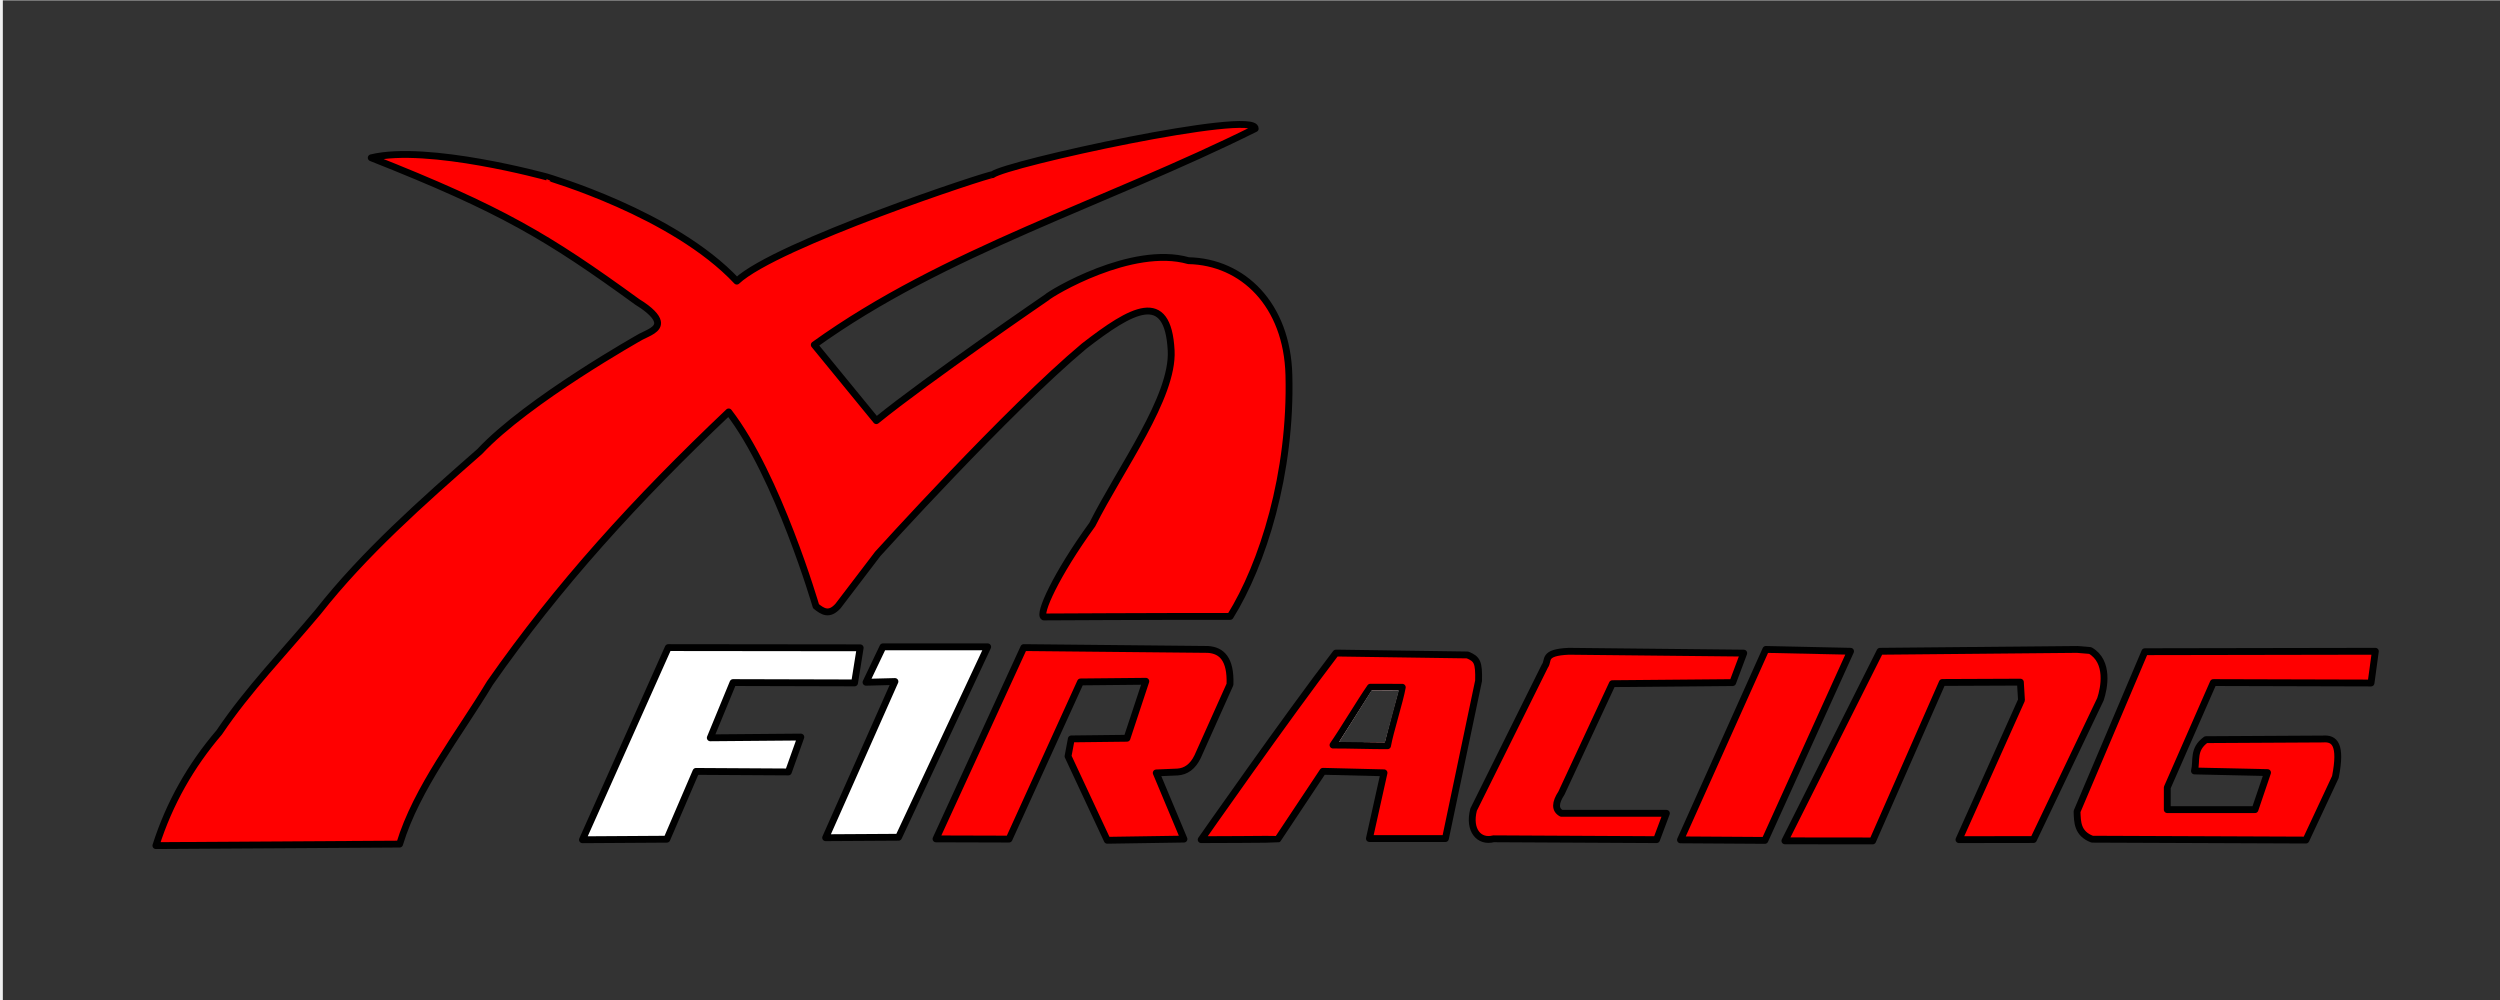
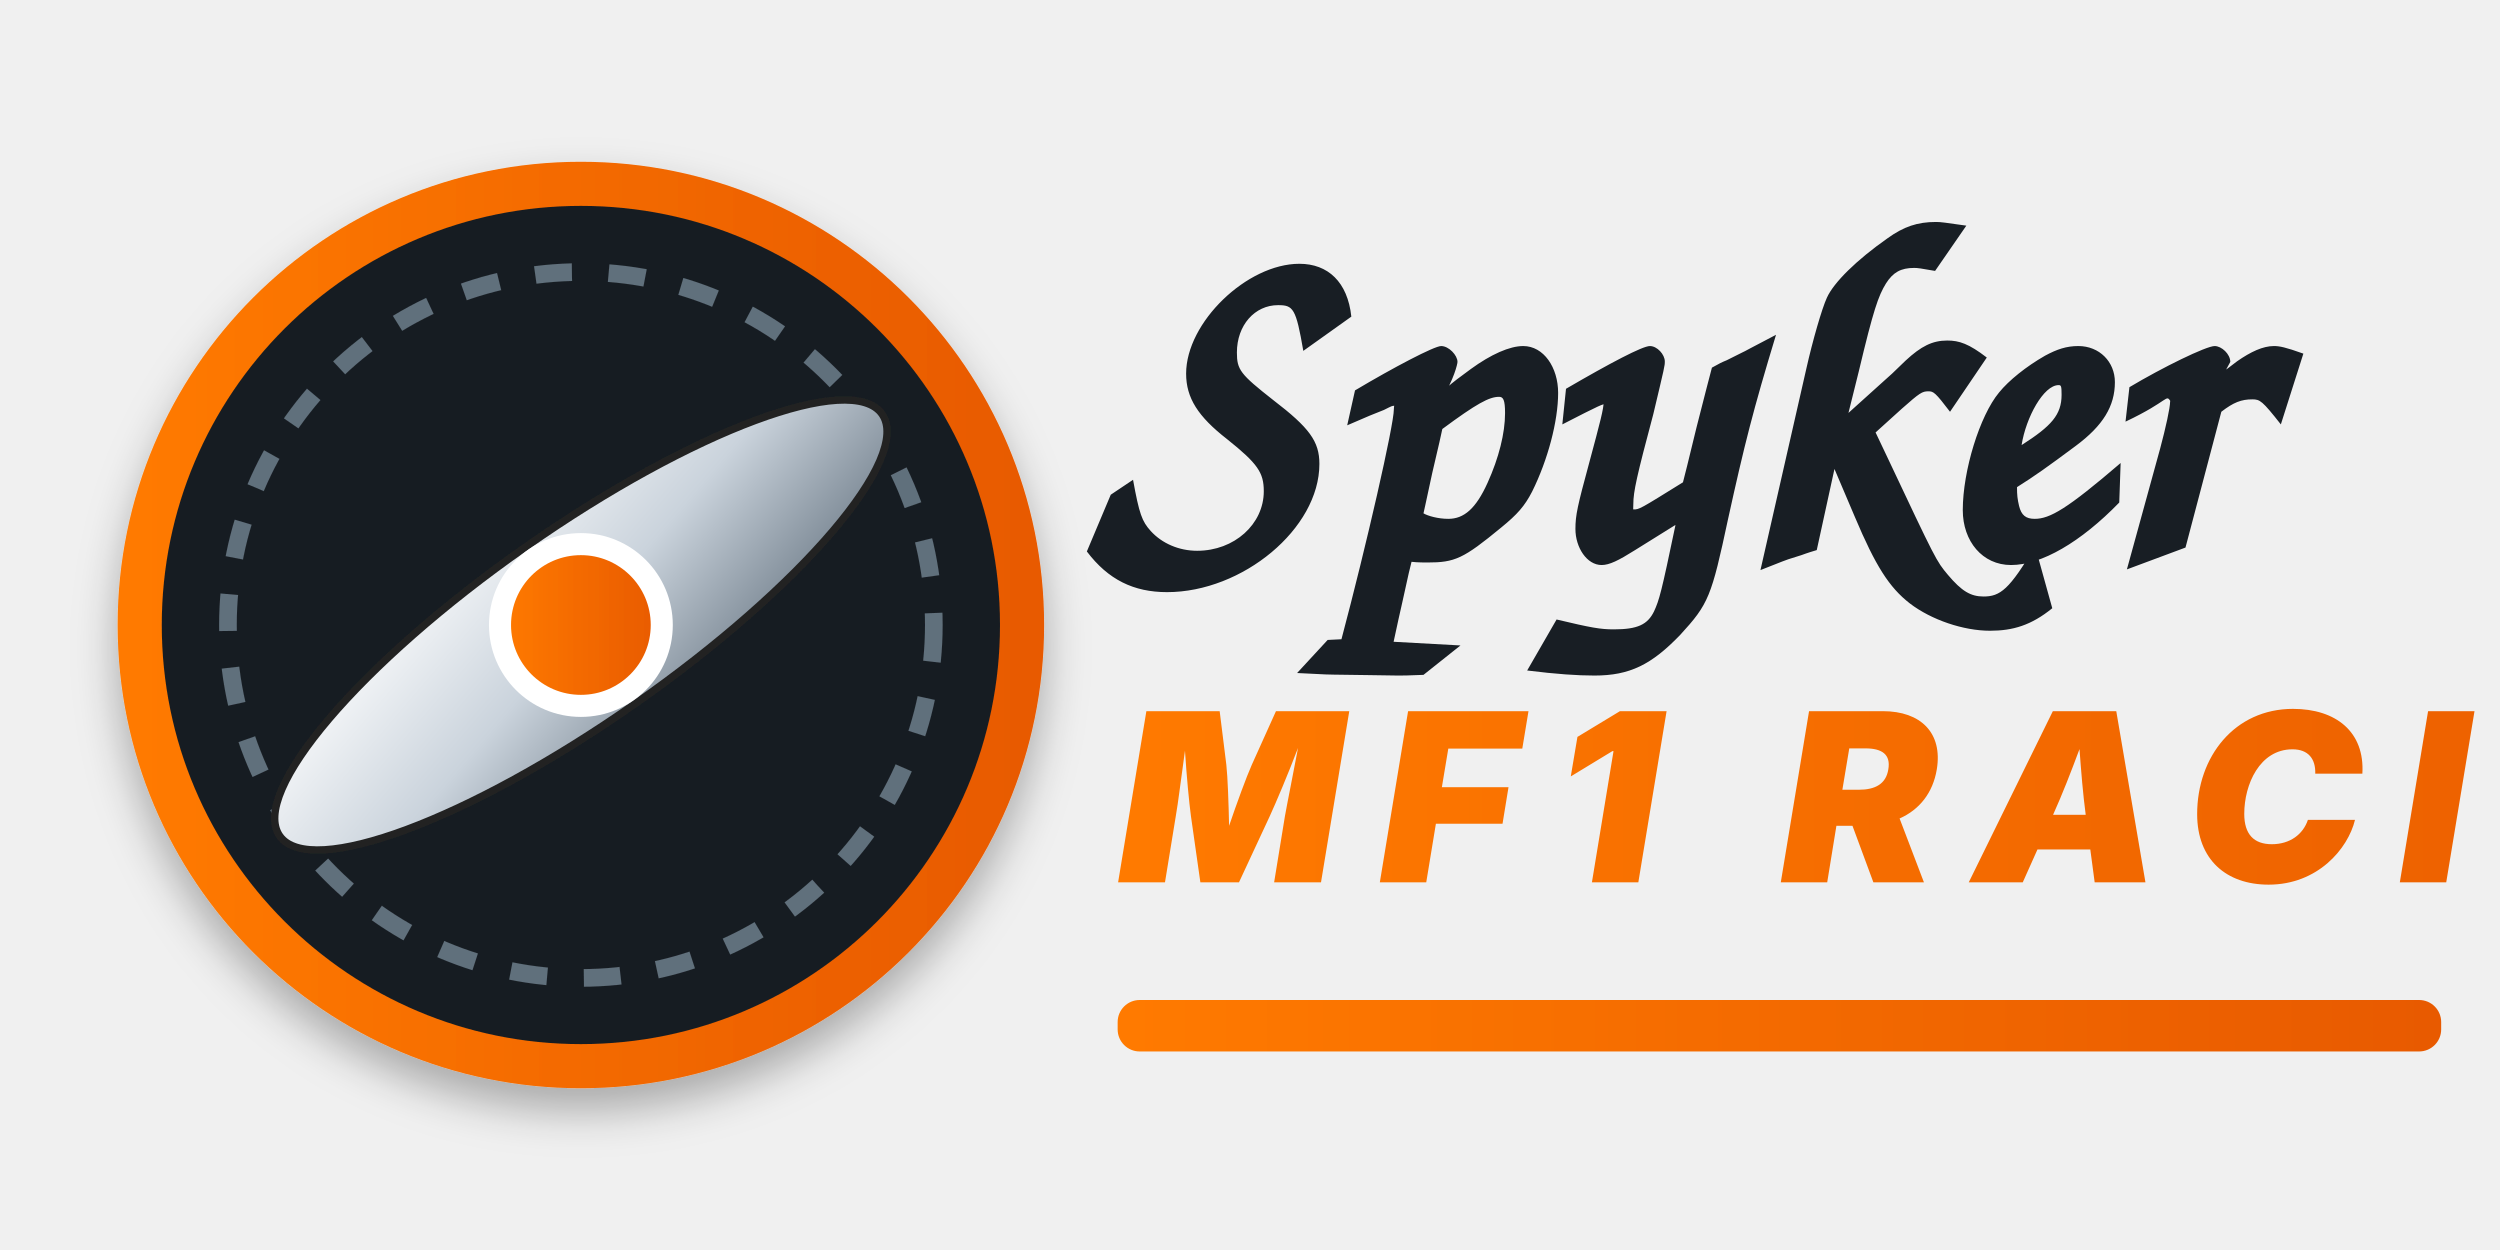
- <svg xmlns="http://www.w3.org/2000/svg" xmlns:ns1="http://www.openswatchbook.org/uri/2009/osb" xmlns:xlink="http://www.w3.org/1999/xlink" version="1.1" width="365" height="146" id="svg2985" viewBox="0 0 365 146">
-   <defs id="defs2989">
-     <linearGradient id="linearGradient5475" ns1:paint="solid">
-       <stop style="stop-color:#000000;stop-opacity:0;" offset="0" id="stop5477" />
+ <svg xmlns="http://www.w3.org/2000/svg" viewBox="0 0 170 85" width="170" height="85">
+   <defs>
+     <linearGradient id="smf1Orange" x1="0%" y1="0%" x2="100%" y2="0%">
+       <stop offset="0%" stop-color="#FF7A00" />
+       <stop offset="100%" stop-color="#E85A00" />
    </linearGradient>
-     <marker refX="0" refY="0" orient="auto" id="Arrow1Lstart" style="overflow:visible">
-       <path d="M 0,0 5,-5 -12.5,0 5,5 0,0 z" transform="matrix(0.8,0,0,0.8,10,0)" id="path5485" style="fill-rule:evenodd;stroke:#000000;stroke-width:1pt;marker-start:none" />
-     </marker>
-     <linearGradient xlink:href="#linearGradient5475" id="linearGradient5479" x1="190.945" y1="152.844" x2="202.666" y2="152.749" gradientUnits="userSpaceOnUse" gradientTransform="translate(5.322917,-49.42708)" />
+     <linearGradient id="smf1Chrome" x1="0%" y1="0%" x2="100%" y2="100%">
+       <stop offset="0%" stop-color="#FFFFFF" />
+       <stop offset="50%" stop-color="#CAD3DC" />
+       <stop offset="100%" stop-color="#677582" />
+     </linearGradient>
+     <filter id="smf1Drop" x="-10%" y="-10%" width="120%" height="120%">
+       <feDropShadow dx="0" dy="1.5" stdDeviation="1.5" flood-color="#000000" flood-opacity="0.3" />
+     </filter>
  </defs>
-   <g id="layer4" style="display:inline">
-     <rect style="fill:#333333;fill-opacity:1;fill-rule:evenodd;stroke:none" id="rect3901" width="365.76" height="146.76" x="0.415" y="0.052" ry="0" />
+   <g transform="translate(8, 11)" filter="url(#smf1Drop)">
+     <circle cx="31.5" cy="31.5" r="30" fill="#181E24" stroke="url(#smf1Orange)" stroke-width="3" />
+     <circle cx="31.5" cy="31.5" r="24" fill="none" stroke="#606F7B" stroke-width="1.2" stroke-dasharray="2.5,2.5" />
+     <ellipse cx="31.5" cy="31.5" rx="25" ry="6.5" transform="rotate(-35, 31.5, 31.5)" fill="url(#smf1Chrome)" stroke="#222" stroke-width="0.5" />
+     <circle cx="31.5" cy="31.5" r="5.5" fill="url(#smf1Orange)" stroke="#FFFFFF" stroke-width="1.5" />
  </g>
-   <g id="layer2" style="display:inline;">
-     <path d="m 97.564,94.548 -12.526,28.055 12.321,-0.079 4.254,-9.898 13.489,0.079 1.819,-5.095 -13.22,0.111 3.321,-8.065 17.745,0.048 0.82,-5.124 z" id="path2997" style="fill:#ffffff;stroke:#000000;stroke-width:1px;stroke-linecap:butt;stroke-linejoin:round;stroke-opacity:1" />
-     <path d="m 128.909,94.436 -2.47,5.175 4.223,-0.111 -10.12,22.805 10.644,-0.064 13.016,-27.804 z" id="path2999" style="fill:#ffffff;stroke:#000000;stroke-width:1px;stroke-linecap:butt;stroke-linejoin:round;stroke-opacity:1" />
-     <path d="m 24.823,121.432 c 0.084,-0.218 1.949,-3.464 4.145,-7.213 3.801,-6.489 4.331,-7.242 11.016,-15.667 l 7.024,-8.851 11.645,-11.598 11.645,-11.598 13.98,-9.877 c 7.689,-5.432 14.041,-9.935 14.115,-10.007 0.206,-0.199 -4.103,-4.13 -7.259,-6.622 -7.674,-6.06 -16.514,-11.025 -27.154,-15.253 -1.405,-0.558 -2.407,-1.022 -2.227,-1.031 0.18,-0.009 2.357,0.292 4.839,0.669 13.696,2.078 14.417,2.251 20.778,4.981 7.097,3.045 14.437,7.376 18.074,10.663 0.927,0.838 1.951,1.756 2.275,2.039 0.588,0.515 0.589,0.515 6.184,-2.71 12.094,-6.971 19.319,-9.941 32.211,-13.24 9.21,-2.357 30.975,-6.367 30.245,-5.572 -0.074,0.081 -1.949,0.833 -4.167,1.673 -17.321,6.557 -32.818,13.622 -43.058,19.63 -4.325,2.538 -12.19,7.675 -12.19,7.962 0,0.097 2.196,2.822 4.88,6.054 2.684,3.232 5.171,6.226 5.525,6.653 0.552,0.664 0.73,0.734 1.236,0.486 0.325,-0.16 3.371,-2.601 6.769,-5.425 8.626,-7.169 11.38,-9.07 18.55,-12.803 7.414,-3.861 11.59,-5.13 17.75,-5.396 5.714,-0.246 7.919,0.421 10.779,3.26 1.981,1.967 3.329,4.597 4.304,8.4 0.845,3.296 0.844,3.634 -0.019,10.029 -1.266,9.378 -2.747,16.171 -5.028,23.054 l -1.359,4.1 -7.565,-5.3e-4 c -4.161,-2.7e-4 -10.177,-0.08 -13.37,-0.176 l -5.805,-0.175 2.328,-3.194 c 5.837,-8.007 11.254,-18.587 15.023,-29.338 0.938,-2.677 1.113,-3.502 1.108,-5.243 -0.017,-5.935 -3.326,-6.866 -10.858,-3.056 -2.385,1.206 -3.566,2.04 -6.318,4.462 -5.514,4.851 -13.486,13.032 -24.336,24.971 -5.609,6.172 -10.275,11.129 -10.37,11.015 -0.095,-0.114 -0.748,-2.203 -1.451,-4.643 -2.89,-10.028 -6.286,-17.547 -10.609,-23.491 l -1.345,-1.849 -5.425,5.344 C 89.963,74.056 80.293,85.069 72.806,95.347 67.373,102.805 60.247,115.596 58.862,120.374 l -0.319,1.1 -8.483,0.177 c -4.666,0.098 -12.287,0.177 -16.936,0.177 -7.34,0 -8.434,-0.052 -8.301,-0.397 z" id="path3001" style="fill:none" />
-     <path d="m 86.877,121.584 c 0.049,-0.135 2.63,-6.139 5.735,-13.342 l 5.646,-13.097 13.016,0.168 c 7.159,0.092 13.056,0.207 13.104,0.256 0.049,0.049 -0.242,0.836 -0.645,1.748 l -0.734,1.66 -8.491,0 -8.491,0 -1.797,4.506 c -0.988,2.479 -1.797,4.577 -1.797,4.663 0,0.086 3.038,0.229 6.751,0.318 3.713,0.089 6.815,0.226 6.894,0.305 0.079,0.079 -0.031,0.6 -0.245,1.158 l -0.389,1.014 -7.13,-0.07 -7.13,-0.07 -2.123,5.343 -2.123,5.343 -2.562,0.17 c -3.743,0.248 -7.595,0.211 -7.491,-0.073 z" id="path3003" style="fill:none" />
-     <path d="m 86.877,121.584 c 0.049,-0.135 2.63,-6.139 5.735,-13.342 l 5.646,-13.097 13.016,0.168 c 7.159,0.092 13.056,0.207 13.104,0.256 0.049,0.049 -0.242,0.836 -0.645,1.748 l -0.734,1.66 -8.491,0 -8.491,0 -1.797,4.506 c -0.988,2.479 -1.797,4.577 -1.797,4.663 0,0.086 3.038,0.229 6.751,0.318 3.713,0.089 6.815,0.226 6.894,0.305 0.079,0.079 -0.031,0.6 -0.245,1.158 l -0.389,1.014 -7.13,-0.07 -7.13,-0.07 -2.123,5.343 -2.123,5.343 -2.562,0.17 c -3.743,0.248 -7.595,0.211 -7.491,-0.073 z" id="path3005" style="fill:none" />
-     <path d="m 123.348,121.316 -1.258,-0.159 5.358,-11.108 c 2.947,-6.109 5.358,-11.221 5.358,-11.359 0,-0.138 -0.756,-0.253 -1.68,-0.255 -2.098,-0.005 -2.401,-0.178 -2.123,-1.217 l 0.213,-0.796 6.781,-0.072 c 6.406,-0.068 6.768,-0.046 6.546,0.403 -0.129,0.261 -2.826,5.949 -5.994,12.64 l -5.759,12.165 -3.092,-0.042 c -1.7,-0.023 -3.658,-0.114 -4.349,-0.201 z" id="path3007" style="fill:none" />
-     <path d="m 149.468,94.548 -12.811,27.929 10.66,0.031 10.438,-22.946 9.535,-0.095 -2.752,8.318 -8.129,0.095 -0.475,2.535 5.727,12.266 11.198,-0.174 -4.048,-9.661 3.106,-0.132 c 1.221,-0.081 2.222,-0.769 2.936,-2.244 l 4.726,-10.546 c 0.128,-3.709 -1.211,-4.972 -3.226,-5.108 z" id="path3779" style="fill:#ff0000;stroke:#000000;stroke-width:1px;stroke-linecap:butt;stroke-linejoin:round;stroke-opacity:1" />
-     <path d="m 195.71,95.355 18.55,0.269 c 1.428,0.583 1.673,1.089 1.613,3.764 l -4.841,23.042 -11.099,-0.003 2.133,-9.595 -8.92,-0.221 -6.579,9.898 c -0.081,0.037 -11.042,0.089 -11.197,0.08 0,0 12.477,-17.845 19.665,-27.234 z" id="path3781" style="fill:#ff0000;fill-opacity:1;fill-rule:evenodd;stroke:#000000;stroke-width:1px;stroke-linecap:butt;stroke-linejoin:round;stroke-opacity:1" />
-     <g transform="translate(-2.64604,46.36816)" id="g4034">
-       <g id="g4037" style="fill:none" />
-     </g>
-     <path d="m 254.587,95.355 -1.613,4.302 -17.57,0.159 -7.433,15.972 c -0.926,1.418 -0.975,2.426 -1e-5,2.957 l 15.324,0 -1.439,3.844 -23.801,-0.126 c -2.087,0.548 -3.691,-1.22 -2.911,-4.255 l 10.408,-20.97 c 0.635,-0.823 -0.41,-1.982 3.495,-2.151 z" id="path3785" style="fill:#ff0000;stroke:#000000;stroke-width:1px;stroke-linecap:butt;stroke-linejoin:round;stroke-opacity:1" />
-     <path d="M 257.814,94.817 245.35,122.62 l 12.321,0.079 12.51,-27.613 z" id="path3787" style="fill:#ff0000;stroke:#000000;stroke-width:1px;stroke-linecap:butt;stroke-linejoin:round;stroke-opacity:1" />
-     <path d="m 274.482,95.086 -13.888,27.676 12.812,0.015 10.169,-23.136 11.402,-0.048 0.157,2.625 -9.126,20.37 10.88,-0.016 9.775,-20.479 c 0.549,-1.613 1.312,-5.505 -1.49,-7.118 l -1.925,-0.159 z" id="path3789" style="fill:#ff0000;stroke:#000000;stroke-width:1px;stroke-linecap:butt;stroke-linejoin:round;stroke-opacity:1" />
-     <path d="m 346.802,95.086 -0.633,4.634 -23.026,-0.064 -6.721,15.324 0,3.226 12.807,0 1.833,-5.407 -10.672,-0.238 c 0.383,-1.537 -0.292,-3.149 1.678,-4.572 l 17.064,-0.095 c 1.711,-0.137 2.771,0.765 1.833,5.555 l -4.302,9.202 -31.201,-0.128 c -2.186,-0.825 -2.158,-2.514 -2.213,-4.049 l 9.898,-23.327 z" id="path3791" style="fill:#ff0000;stroke:#000000;stroke-width:1px;stroke-linecap:butt;stroke-linejoin:round;stroke-opacity:1" />
-     <path d="m 146.785,110.537 c 0,-0.299 0.179,-0.538 0.403,-0.538 0.224,0 0.403,0.239 0.403,0.538 0,0.299 -0.179,0.538 -0.403,0.538 -0.224,0 -0.403,-0.239 -0.403,-0.538 z" id="path3793" style="fill:#ff0000" />
-     <path d="m 142.753,117.93 c 0,-0.762 0.102,-0.941 0.538,-0.941 0.299,0 0.538,-0.179 0.538,-0.403 0,-0.222 0.181,-0.403 0.403,-0.403 0.291,0 0.403,-0.299 0.403,-1.075 0,-0.777 -0.112,-1.075 -0.403,-1.075 -0.222,0 -0.403,-0.181 -0.403,-0.403 0,-0.323 0.407,-0.403 2.048,-0.403 1.992,0 2.043,0.016 1.886,0.605 -0.089,0.333 -0.164,1.18 -0.166,1.882 -0.003,0.954 -0.106,1.277 -0.407,1.277 -0.282,0 -0.403,0.284 -0.403,0.941 0,0.896 -0.045,0.941 -0.941,0.941 -0.657,0 -0.941,-0.122 -0.941,-0.403 0,-0.224 -0.239,-0.403 -0.538,-0.403 -0.299,0 -0.538,0.179 -0.538,0.403 0,0.224 -0.239,0.403 -0.538,0.403 -0.435,0 -0.538,-0.179 -0.538,-0.941 z" id="path3795" style="fill:#ff0000" />
-     <path d="m 150.818,109.596 c 0,-0.222 0.181,-0.403 0.403,-0.403 0.222,0 0.403,0.181 0.403,0.403 0,0.222 -0.181,0.403 -0.403,0.403 -0.222,0 -0.403,-0.181 -0.403,-0.403 z" id="path3797" style="fill:#ff0000" />
-     <path d="m 171.788,106.504 c 0,-0.435 -0.179,-0.538 -0.941,-0.538 l -0.941,0 0,-1.479 c 0,-1.299 0.065,-1.479 0.538,-1.479 0.358,0 0.538,0.179 0.538,0.538 0,0.299 0.179,0.538 0.403,0.538 0.224,0 0.403,-0.239 0.403,-0.538 0,-0.299 -0.179,-0.538 -0.403,-0.538 -0.633,0 -0.471,-0.726 0.202,-0.906 0.918,-0.246 1.008,-0.213 1.008,0.368 0,0.398 0.179,0.538 0.688,0.538 l 0.688,0 -0.104,-2.42 -0.104,-2.42 1.432,0 c 1.094,0 1.432,0.095 1.432,0.403 0,0.282 -0.284,0.403 -0.941,0.403 l -0.941,0 0,2.554 0,2.554 -0.912,0 c -0.739,0 -0.943,0.123 -1.074,0.646 -0.089,0.355 -0.087,1.021 0.004,1.479 0.144,0.722 0.091,0.833 -0.405,0.833 -0.392,0 -0.571,-0.169 -0.571,-0.538 z" id="path3801" style="fill:#ff0000" />
-     <path d="m 193.232,109.003 c 0.334,-0.064 0.818,-0.062 1.075,0.005 0.257,0.067 -0.017,0.12 -0.608,0.117 -0.591,-0.003 -0.802,-0.058 -0.467,-0.122 z" id="path3803" style="fill:#ff0000" />
-     <path d="m 206.738,114.048 c 0,-1.269 -0.089,-1.629 -0.403,-1.629 -0.222,0 -0.403,-0.193 -0.403,-0.428 0,-0.236 -0.242,-0.492 -0.538,-0.569 -0.606,-0.158 -0.741,-0.884 -0.164,-0.884 0.214,0 0.449,-0.402 0.55,-0.941 0.24,-1.277 0.959,-1.277 0.959,0 0,0.657 -0.122,0.941 -0.403,0.941 -0.222,0 -0.403,0.181 -0.403,0.403 0,0.222 0.181,0.403 0.403,0.403 0.222,0 0.403,-0.181 0.403,-0.403 0,-0.224 0.239,-0.403 0.538,-0.403 0.432,0 0.538,0.179 0.538,0.91 0,0.692 0.132,0.944 0.552,1.054 0.484,0.127 0.542,0.321 0.47,1.577 l -0.082,1.433 -1.008,0.083 -1.008,0.083 0,-1.629 z" id="path3805" style="fill:#ff0000" />
-     <path d="m 206.738,114.182 c 0,-1.405 -0.078,-1.604 -0.954,-2.43 -0.626,-0.591 -0.848,-0.965 -0.645,-1.09 0.17,-0.105 0.49,-0.624 0.711,-1.153 0.344,-0.823 0.439,-0.895 0.661,-0.499 0.285,0.51 0.066,1.527 -0.33,1.527 -0.138,0 -0.251,0.181 -0.251,0.403 0,0.222 0.169,0.403 0.375,0.403 0.206,0 0.444,-0.181 0.529,-0.403 0.245,-0.639 0.683,-0.47 0.875,0.336 0.097,0.407 0.369,0.961 0.605,1.232 0.388,0.445 0.57,2.423 0.252,2.741 -0.067,0.067 -0.505,0.198 -0.975,0.292 l -0.854,0.171 0,-1.53 z" id="path3807" style="fill:#ff0000" />
-     <path d="m 206.738,105.026 c 0,-0.224 0.239,-0.403 0.538,-0.403 0.299,0 0.538,0.179 0.538,0.403 0,0.224 -0.239,0.403 -0.538,0.403 -0.299,0 -0.538,-0.179 -0.538,-0.403 z" id="path3811" style="fill:#ff0000" />
-     <path d="m 209.965,105.563 c 0,-0.657 0.122,-0.941 0.403,-0.941 0.282,0 0.403,0.284 0.403,0.941 0,0.657 -0.122,0.941 -0.403,0.941 -0.282,0 -0.403,-0.284 -0.403,-0.941 z" id="path3813" style="fill:#ff0000" />
-     <path d="m 208.133,111.966 c -0.176,-0.323 -0.32,-0.777 -0.32,-1.008 0,-0.242 -0.229,-0.421 -0.538,-0.421 -0.358,0 -0.538,-0.179 -0.538,-0.538 0,-0.358 0.179,-0.538 0.538,-0.538 0.473,0 0.538,-0.179 0.538,-1.479 0,-1.103 0.098,-1.479 0.385,-1.479 0.212,0 0.437,-0.272 0.501,-0.605 l 0.117,-0.605 0.037,0.605 c 0.02,0.333 0.203,0.605 0.406,0.605 0.369,0 0.706,1.108 0.706,2.319 0,0.388 0.158,0.639 0.403,0.639 0.282,0 0.403,0.284 0.403,0.941 0,0.762 -0.102,0.941 -0.538,0.941 -0.435,0 -0.538,-0.179 -0.538,-0.941 0,-1.27 -0.794,-1.334 -0.833,-0.067 -0.015,0.481 -0.113,1.176 -0.218,1.546 l -0.191,0.672 -0.32,-0.587 z" id="path3815" style="fill:#ff0000" />
-     <path d="m 185.5,113.763 c 0,-0.358 0.179,-0.538 0.538,-0.538 0.358,0 0.538,0.179 0.538,0.538 0,0.358 -0.179,0.538 -0.538,0.538 -0.358,0 -0.538,-0.179 -0.538,-0.538 z" id="path3817" style="fill:#ff0000" />
-     <path d="m 188.457,111.747 c 0,-0.224 0.239,-0.403 0.538,-0.403 0.299,0 0.538,0.179 0.538,0.403 0,0.224 -0.239,0.403 -0.538,0.403 -0.299,0 -0.538,-0.179 -0.538,-0.403 z" id="path3819" style="fill:#ff0000" />
-     <path d="m 194.64,107.714 c 0,-0.222 0.181,-0.403 0.403,-0.403 0.222,0 0.403,0.181 0.403,0.403 0,0.222 -0.181,0.403 -0.403,0.403 -0.222,0 -0.403,-0.181 -0.403,-0.403 z" id="path3821" style="fill:#ff0000" />
-     <path d="m 162.804,121.801 c -0.069,-0.207 -0.747,-3.159 -1.507,-6.559 -0.759,-3.401 -1.44,-6.395 -1.512,-6.654 -0.12,-0.43 0.157,-0.47 3.213,-0.47 l 3.345,0 1.258,-4.503 c 0.692,-2.477 1.32,-4.715 1.396,-4.974 0.129,-0.438 -0.267,-0.47 -5.729,-0.47 l -5.868,0 -5.24,11.86 -5.24,11.86 -4.112,-0.133 c -2.262,-0.073 -4.167,-0.188 -4.234,-0.254 -0.067,-0.067 2.449,-6.026 5.591,-13.243 l 5.713,-13.121 13.577,0.175 c 15.532,0.2 14.619,0.047 15.304,2.577 l 0.383,1.415 -2.932,5.884 -2.932,5.884 -2.895,0 c 0.005,0.011 -1.726,2.864 -0.74,5.504 1.185,2.785 2.101,5.117 2.037,5.182 -0.065,0.065 -2.06,0.185 -4.433,0.268 -3.554,0.123 -4.337,0.083 -4.441,-0.226 z" id="path3823" style="fill:none" />
-     <path d="M 22.76,123.459 58.343,123.238 c 2.495,-8.229 8.637,-15.954 13.177,-23.501 9.986,-14.297 21.303,-26.732 34.868,-39.598 7.177,9.288 12.746,28.367 12.746,28.367 0.949,0.754 1.909,1.435 3.23,-0.044 l 5.786,-7.592 c 0,0 18.991,-21.025 30.125,-30.331 6.947,-5.381 12.247,-8.415 12.715,0.645 0.35,6.785 -7.369,17.154 -11.512,25.399 -5.349,7.375 -7.873,13.059 -7.09,13.493 0,0 16.028,-0.093 27.22,-0.08 4.738,-7.612 8.945,-20.837 8.573,-35.237 -0.266,-10.304 -6.743,-16.533 -14.662,-16.701 -8.262,-2.355 -20.076,4.753 -20.682,5.359 0,0 -17.431,11.928 -24.894,17.998 l -9.059,-11.067 c 18.986,-13.651 42.481,-20.669 64.379,-31.567 0.172,-2.861 -36.42,5.143 -38.349,6.721 -0.335,-0.167 -31.601,10.148 -37.341,15.544 -9.294,-9.912 -27.674,-15.161 -27.685,-15.197 0,0 -17.424,-4.813 -25.689,-2.813 19.093,7.563 25.742,11.53 38.866,21.06 1.929,1.179 2.77,2.155 2.921,2.842 0.258,1.17 -1.394,1.68 -2.417,2.224 0,0 -16.528,9.263 -23.537,16.766 -8.448,7.416 -16.859,14.855 -23.571,23.386 -4.942,5.91 -10.242,11.352 -14.452,17.615 -4.119,4.806 -7.278,10.334 -9.25,16.529 z" id="path2995" style="fill:#ff0000;stroke:#000000;stroke-width:1px;stroke-linecap:butt;stroke-linejoin:round;stroke-opacity:1" />
-     <path d="m 162.803,121.799 c -0.069,-0.206 -0.743,-3.096 -1.497,-6.423 -0.754,-3.327 -1.439,-6.321 -1.523,-6.654 -0.151,-0.603 -0.141,-0.605 3.205,-0.605 l 3.357,0 1.341,-4.772 c 0.737,-2.625 1.29,-4.863 1.227,-4.974 -0.062,-0.111 -2.678,-0.202 -5.812,-0.202 l -5.698,0 -5.241,11.865 -5.241,11.865 -4.112,-0.137 c -2.262,-0.076 -4.167,-0.192 -4.233,-0.259 -0.067,-0.067 2.443,-6.009 5.577,-13.206 l 5.699,-13.085 6.355,0 c 3.495,0 9.671,0.081 13.723,0.179 l 7.368,0.179 0.702,0.702 c 0.455,0.455 0.767,1.139 0.888,1.945 0.179,1.194 0.071,1.475 -2.713,7.05 l -2.9,5.807 -2.893,0 c -1.591,0 -2.893,0.091 -2.892,0.202 5.4e-4,0.111 0.971,2.487 2.158,5.281 1.186,2.793 2.098,5.138 2.025,5.21 -0.072,0.072 -2.069,0.193 -4.437,0.269 -3.527,0.113 -4.328,0.07 -4.431,-0.237 l 0,0 z" id="path3825" style="fill:none" />
-     <path d="m 191.335,112.678 c 0,-0.459 0.02,-0.479 0.479,-0.479 0.459,0 0.477,0.018 0.437,0.437 -0.037,0.384 -0.095,0.442 -0.479,0.479 -0.419,0.04 -0.437,0.022 -0.437,-0.437 z" id="path3838" style="fill:#ff0000" />
-     <path d="m 191.335,107.225 0,-0.941 0.538,0 c 0.599,0 0.594,-0.015 0.451,1.176 -0.083,0.695 -0.092,0.706 -0.537,0.706 l -0.452,0 0,-0.941 z" id="path3840" style="fill:#ff0000" />
-     <path d="m 193.351,106.217 0,-1.008 0.47,0 0.47,0 0,1.008 0,1.008 -0.47,0 -0.47,0 0,-1.008 z" id="path3842" style="fill:#ff0000" />
-     <path d="m 191.335,105.679 c 0,-0.459 0.013,-0.47 0.538,-0.47 l 0.538,0 0,-1.008 0,-1.008 0.47,0 c 0.447,0 0.47,-0.024 0.47,-0.462 0,-0.437 0.027,-0.465 0.504,-0.504 0.277,-0.023 0.731,-0.02 1.008,0.006 0.474,0.045 0.504,0.075 0.504,0.504 0,0.432 0.025,0.456 0.47,0.456 0.447,0 0.47,0.023 0.47,0.465 l 0,0.465 -0.975,0.04 -0.975,0.04 -0.042,0.504 c -0.04,0.477 -0.067,0.504 -0.504,0.504 -0.439,0 -0.462,0.024 -0.462,0.47 l 0,0.47 -1.008,0 -1.008,0 0,-0.47 z" id="path3844" style="fill:#ff0000" />
-     <path d="m 197.384,101.647 c 0,-0.448 0.022,-0.47 0.47,-0.47 0.448,0 0.47,0.022 0.47,0.47 0,0.448 -0.022,0.47 -0.47,0.47 -0.448,0 -0.47,-0.022 -0.47,-0.47 z" id="path3846" style="fill:#ff0000" />
-   </g>
-   <g id="layer1" style="display:inline">
-     <path style="fill:url(#linearGradient5479);fill-opacity:1;fill-rule:evenodd;stroke:#000000;stroke-width:1px;stroke-linecap:butt;stroke-linejoin:round;stroke-opacity:1;marker-start:none" d="m 200.066,100.335 c -1.424,2.044 -4.025,6.398 -5.449,8.442 2.296,-0.011 5.668,0.112 7.965,0.101 0.358,-2.039 1.792,-6.497 2.151,-8.536 -1.231,0.006 -3.435,-0.013 -4.666,-0.007 z" id="path3783" />
-     <path style="fill:#ffffff;fill-opacity:1;stroke:#ffffff;stroke-width:1px;stroke-linecap:butt;stroke-linejoin:miter;stroke-opacity:1" d="m 196.437,107.809 5.345,0.056 0.941,-3.652 0.805,-2.913 -2.968,0.006 z" id="path5481" />
-     <path style="fill:#333333;fill-opacity:1;stroke:none" d="m 200.239,100.803 -4.737,7.521 6.697,0.083 2.044,-7.616 z" id="path3864" />
+   <g transform="translate(74, 0)">
+     <text x="0" y="38" font-family="'Brush Script MT', 'Segoe Script', cursive, sans-serif" font-size="32" font-weight="bold" fill="#181E24" letter-spacing="0.5">Spyker</text>
+     <text x="2" y="60" font-family="'Titillium Web', system-ui, -apple-system, 'Segoe UI', Arial Black, sans-serif" font-size="16" font-weight="900" font-style="italic" fill="url(#smf1Orange)" letter-spacing="2.5">MF1 RACING</text>
+     <rect x="2" y="68" width="90" height="3.5" rx="1.5" fill="url(#smf1Orange)" />
  </g>
</svg>
